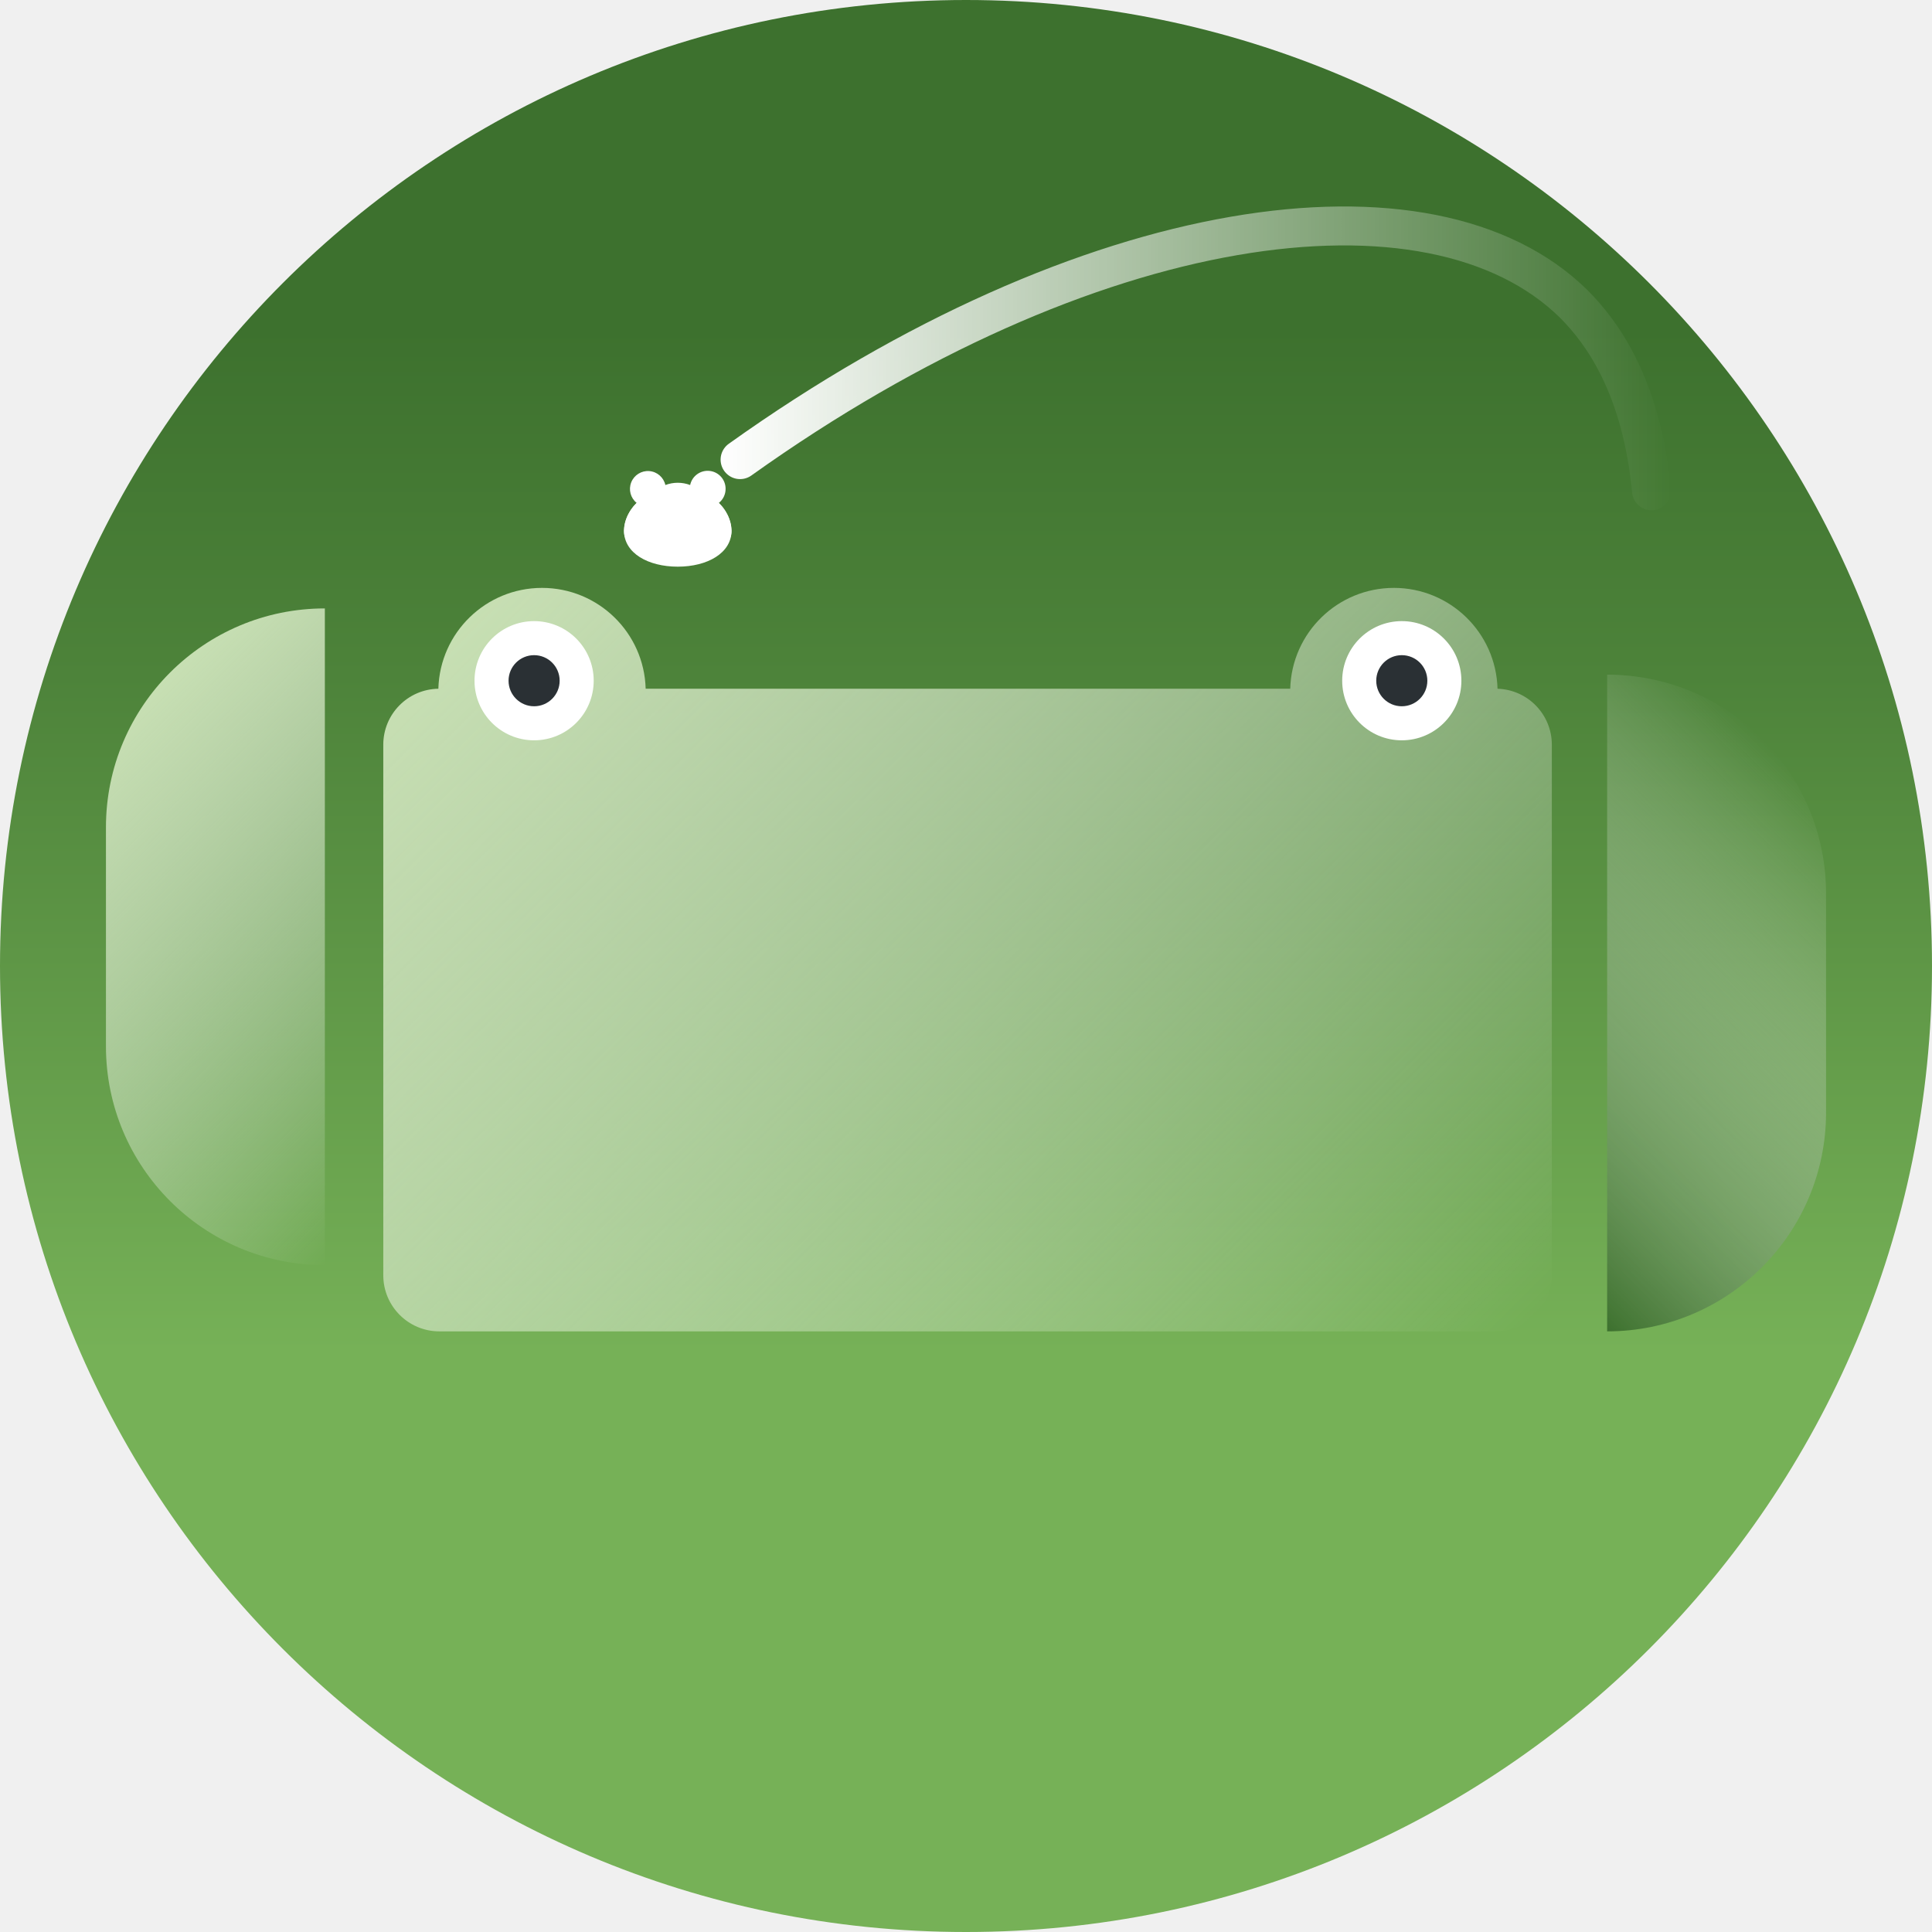
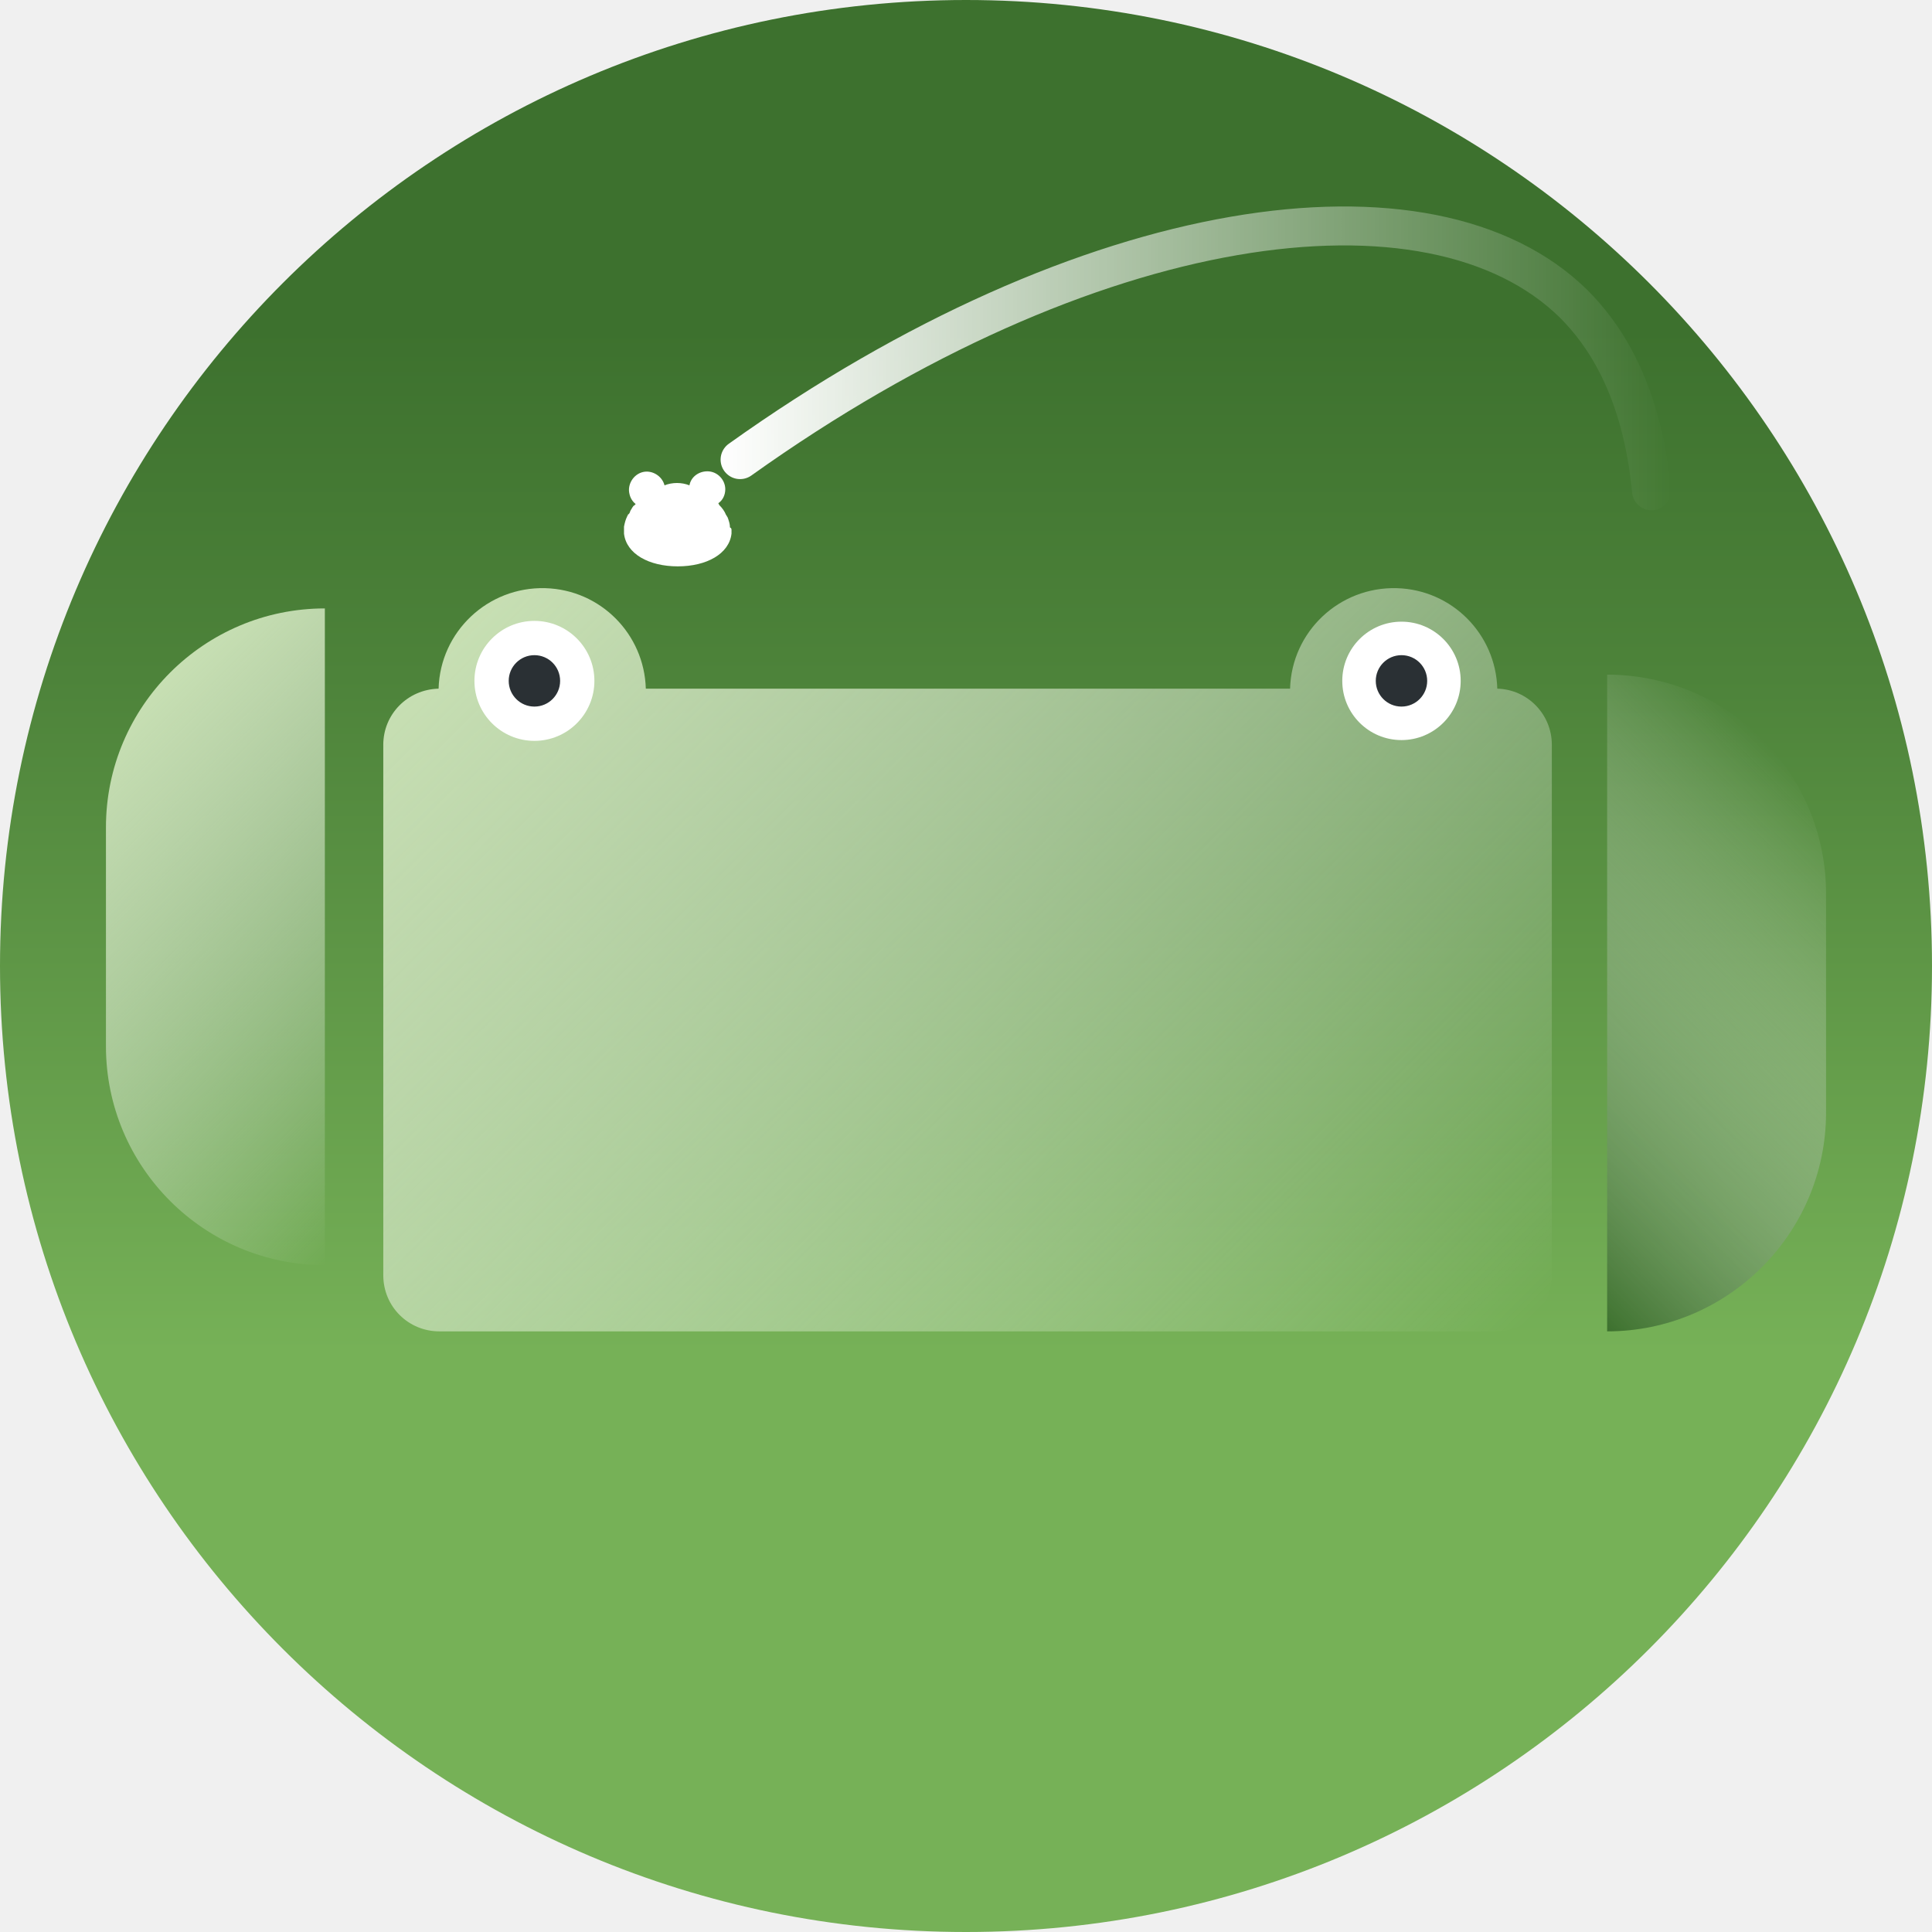
- <svg xmlns="http://www.w3.org/2000/svg" xmlns:xlink="http://www.w3.org/1999/xlink" viewBox="0 0 248 248">
-   <defs>
-     <style>.cls-1{fill:url(#Unbenannter_Verlauf_137);}.cls-2{fill:url(#Unbenannter_Verlauf_144);}.cls-3{fill:url(#Unbenannter_Verlauf_144-2);}.cls-4{fill:url(#Unbenannter_Verlauf_153);}.cls-5{fill:none;stroke-linecap:round;stroke-linejoin:round;stroke-width:5px;stroke:url(#Unbenannter_Verlauf_5);}.cls-6{fill:#fff;}.cls-7{fill:#2a3034;}</style>
-     <linearGradient id="Unbenannter_Verlauf_137" x1="124" y1="502.98" x2="124" y2="750.98" gradientTransform="matrix(1, 0, 0, -1, 0, 750.98)" gradientUnits="userSpaceOnUse">
-       <stop offset="0" stop-color="#76b157" />
-       <stop offset="0.11" stop-color="#76b157" />
-       <stop offset="0.3" stop-color="#76b157" />
-       <stop offset="0.65" stop-color="#4d833a" />
-       <stop offset="0.83" stop-color="#3d712e" />
-       <stop offset="1" stop-color="#3d712e" />
+ <svg xmlns="http://www.w3.org/2000/svg" version="1.1" id="Ebene_1" x="0px" y="0px" viewBox="0 0 248 248" style="enable-background:new 0 0 248 248;" xml:space="preserve">
+   <style type="text/css">
+ 	.st0{fill:url(#SVGID_1_);}
+ 	.st1{fill:url(#SVGID_2_);}
+ 	.st2{fill:url(#SVGID_3_);}
+ 	.st3{fill:url(#SVGID_4_);}
+ 	.st4{fill:#FFFFFF;}
+ 	.st5{fill:#2A3034;}
+ 	.st6{fill:none;stroke:url(#SVGID_5_);stroke-width:5;stroke-linecap:round;stroke-linejoin:round;}
+ </style>
+   <linearGradient id="SVGID_1_" gradientUnits="userSpaceOnUse" x1="124" y1="338.91" x2="124" y2="90.91" gradientTransform="matrix(1 0 0 1 0 -90.9098)">
+     <stop offset="0" style="stop-color:#76B157" />
+     <stop offset="0.11" style="stop-color:#76B157" />
+     <stop offset="0.3" style="stop-color:#76B157" />
+     <stop offset="0.65" style="stop-color:#4D833A" />
+     <stop offset="0.83" style="stop-color:#3D712E" />
+     <stop offset="1" style="stop-color:#3D712E" />
+   </linearGradient>
+   <circle class="st0" cx="124" cy="124" r="124" />
+   <g>
+     <linearGradient id="SVGID_2_" gradientUnits="userSpaceOnUse" x1="67.636" y1="175.999" x2="180.814" y2="62.821" gradientTransform="matrix(1 0 0 -1 0 247.8898)">
+       <stop offset="0" style="stop-color:#C7DFB3" />
+       <stop offset="1" style="stop-color:#FFFFFF;stop-opacity:0" />
    </linearGradient>
-     <linearGradient id="Unbenannter_Verlauf_144" x1="67.59" y1="71.76" x2="180.86" y2="185.03" gradientUnits="userSpaceOnUse">
-       <stop offset="0" stop-color="#c7dfb3" />
-       <stop offset="1" stop-color="#fff" stop-opacity="0" />
+     <path class="st1" d="M199.2,95.6v68.1c0,4-3.2,7.2-7.2,7.2H56.4c-4,0-7.2-3.2-7.2-7.2V95.6c0-3.9,3.1-7.1,7.1-7.2l0,0   c0.2-7.3,6.3-13.1,13.7-12.9c7.1,0.2,12.7,5.9,12.9,12.9h82.7c0.2-7.3,6.3-13.1,13.7-12.9c7.1,0.2,12.7,5.9,12.9,12.9l0,0   C196.1,88.5,199.2,91.7,199.2,95.6z" />
+     <linearGradient id="SVGID_3_" gradientUnits="userSpaceOnUse" x1="224.695" y1="241.375" x2="272.665" y2="289.345" gradientTransform="matrix(1 0 0 1 -212.8 -145.1097)">
+       <stop offset="0" style="stop-color:#C7DFB3" />
+       <stop offset="1" style="stop-color:#FFFFFF;stop-opacity:0" />
    </linearGradient>
-     <linearGradient id="Unbenannter_Verlauf_144-2" x1="224.7" y1="600.51" x2="272.67" y2="552.54" gradientTransform="matrix(1, 0, 0, -1, -212.8, 696.78)" xlink:href="#Unbenannter_Verlauf_144" />
-     <linearGradient id="Unbenannter_Verlauf_153" x1="400.93" y1="544.04" x2="448.9" y2="592.01" gradientTransform="matrix(1, 0, 0, -1, -212.8, 696.78)" gradientUnits="userSpaceOnUse">
-       <stop offset="0" stop-color="#3d712e" />
-       <stop offset="1" stop-color="#fff" stop-opacity="0" />
+     <path class="st2" d="M41.7,78.1v84.3l0,0c-15.5,0-28.1-12.6-28.1-28.1l0,0l0,0v-28.1C13.6,90.7,26.2,78.1,41.7,78.1z" />
+     <linearGradient id="SVGID_4_" gradientUnits="userSpaceOnUse" x1="400.935" y1="297.845" x2="448.905" y2="249.875" gradientTransform="matrix(1 0 0 1 -212.8 -145.1097)">
+       <stop offset="0" style="stop-color:#3D712E" />
+       <stop offset="1" style="stop-color:#FFFFFF;stop-opacity:0" />
    </linearGradient>
-     <linearGradient id="Unbenannter_Verlauf_5" x1="92.5" y1="704.98" x2="214.5" y2="704.98" gradientTransform="matrix(1, 0, 0, -1, 0, 750.98)" gradientUnits="userSpaceOnUse">
-       <stop offset="0" stop-color="#fff" />
-       <stop offset="1" stop-color="#fff" stop-opacity="0" />
+     <path class="st3" d="M206.3,86.6v84.3l0,0c15.5,0,28.1-12.6,28.1-28.1c0,0,0,0,0,0l0,0v-28.1C234.4,99.2,221.8,86.6,206.3,86.6   L206.3,86.6z" />
+     <g>
+       <circle class="st4" cx="68.6" cy="87.4" r="7.7" />
+       <circle class="st5" cx="68.6" cy="87.4" r="3.3" />
+     </g>
+     <g>
+       <circle class="st4" cx="179.9" cy="87.4" r="7.6" />
+       <circle class="st5" cx="179.9" cy="87.4" r="3.3" />
+     </g>
+     <linearGradient id="SVGID_5_" gradientUnits="userSpaceOnUse" x1="92.5" y1="136.912" x2="214.5" y2="136.912" gradientTransform="matrix(1 0 0 1 0 -90.9098)">
+       <stop offset="0" style="stop-color:#FFFFFF" />
+       <stop offset="1" style="stop-color:#FFFFFF;stop-opacity:0" />
    </linearGradient>
-   </defs>
-   <g id="Ebene_2" data-name="Ebene 2">
-     <g id="Ebene_1-2" data-name="Ebene 1">
-       <circle class="cls-1" cx="124" cy="124" r="124" />
-       <path class="cls-2" d="M199.2,95.6v68.1a7.2,7.2,0,0,1-7.2,7.2H56.4a7.2,7.2,0,0,1-7.2-7.2V95.6a7.18,7.18,0,0,1,7.07-7.19h0a13.31,13.31,0,0,1,26.61,0h82.74a13.31,13.31,0,0,1,26.61,0h0A7.19,7.19,0,0,1,199.2,95.6Z" />
-       <path class="cls-3" d="M41.7,78.1v84.3h0a28.1,28.1,0,0,1-28.1-28.1h0V106.2A28.1,28.1,0,0,1,41.7,78.1Z" />
-       <path class="cls-4" d="M206.3,86.6v84.3h0a28.1,28.1,0,0,0,28.1-28.1h0V114.7a28.1,28.1,0,0,0-28.1-28.1Z" />
-       <path class="cls-5" d="M95,59c44.7-31.9,88.7-38,107-20,3.7,3.7,8.7,10.6,10,24" />
-       <circle class="cls-6" cx="68.56" cy="87.38" r="7.65" />
-       <circle class="cls-7" cx="68.56" cy="87.38" r="3.28" />
-       <circle class="cls-6" cx="179.94" cy="87.38" r="7.65" />
-       <circle class="cls-7" cx="179.94" cy="87.38" r="3.28" />
-       <path class="cls-6" d="M93.9,68.13c0,2.86-3.09,4.61-6.9,4.61S80.1,71,80.1,68.13s3.09-5.75,6.9-5.75S93.9,65.28,93.9,68.13Z" />
-       <path class="cls-6" d="M92.27,64.56a2.29,2.29,0,0,0,.87-1.79,2.3,2.3,0,0,0-4.55-.51,4.5,4.5,0,0,0-3.18,0,2.3,2.3,0,1,0-3.68,2.3,5.18,5.18,0,0,0-1.63,3.57c0,2.86,3.09.39,6.9.39s6.9,2.47,6.9-.39A5.18,5.18,0,0,0,92.27,64.56Z" />
-       <circle class="cls-6" cx="82.97" cy="62.57" r="1.34" />
-       <circle class="cls-6" cx="82.97" cy="62.57" r="0.58" />
-       <circle class="cls-6" cx="91.03" cy="62.57" r="1.34" />
-       <circle class="cls-6" cx="91.03" cy="62.57" r="0.58" />
-       <circle class="cls-6" cx="85.47" cy="67.37" r="0.38" />
-       <circle class="cls-6" cx="88.53" cy="67.37" r="0.38" />
-     </g>
+     <path class="st6" d="M95,59c44.7-31.9,88.7-38,107-20c3.7,3.7,8.7,10.6,10,24" />
+     <path class="st4" d="M93.9,68.1c0,0.1,0,0.3,0,0.4c-0.3,2.6-3.2,4.2-6.9,4.2s-6.6-1.6-6.9-4.2c0-0.1,0-0.3,0-0.4c0-0.2,0-0.3,0-0.5   c0.1-0.5,0.2-0.9,0.4-1.3c0-0.1,0.1-0.1,0.1-0.2c0,0,0-0.1,0.1-0.1c0.1-0.1,0.2-0.3,0.2-0.4c0,0,0,0,0,0c0.1-0.2,0.2-0.3,0.3-0.5   c0.1-0.1,0.1-0.2,0.2-0.2c0.1-0.1,0.2-0.2,0.2-0.2l0,0c-0.4-0.3-0.7-0.8-0.8-1.3c-0.3-1.2,0.5-2.5,1.7-2.8c1.2-0.3,2.5,0.5,2.8,1.7   c1-0.4,2.2-0.4,3.2,0c0.2-1.1,1.2-1.8,2.3-1.8c1.3,0,2.3,1.1,2.3,2.3c0,0.7-0.3,1.4-0.9,1.8c0,0,0.1,0.1,0.1,0.2   c0.4,0.4,0.7,0.8,0.9,1.3c0.1,0.1,0.1,0.2,0.2,0.3c0,0.1,0.1,0.2,0.1,0.3c0.1,0.3,0.2,0.6,0.2,1C93.9,67.8,93.9,67.9,93.9,68.1z" />
  </g>
</svg>
